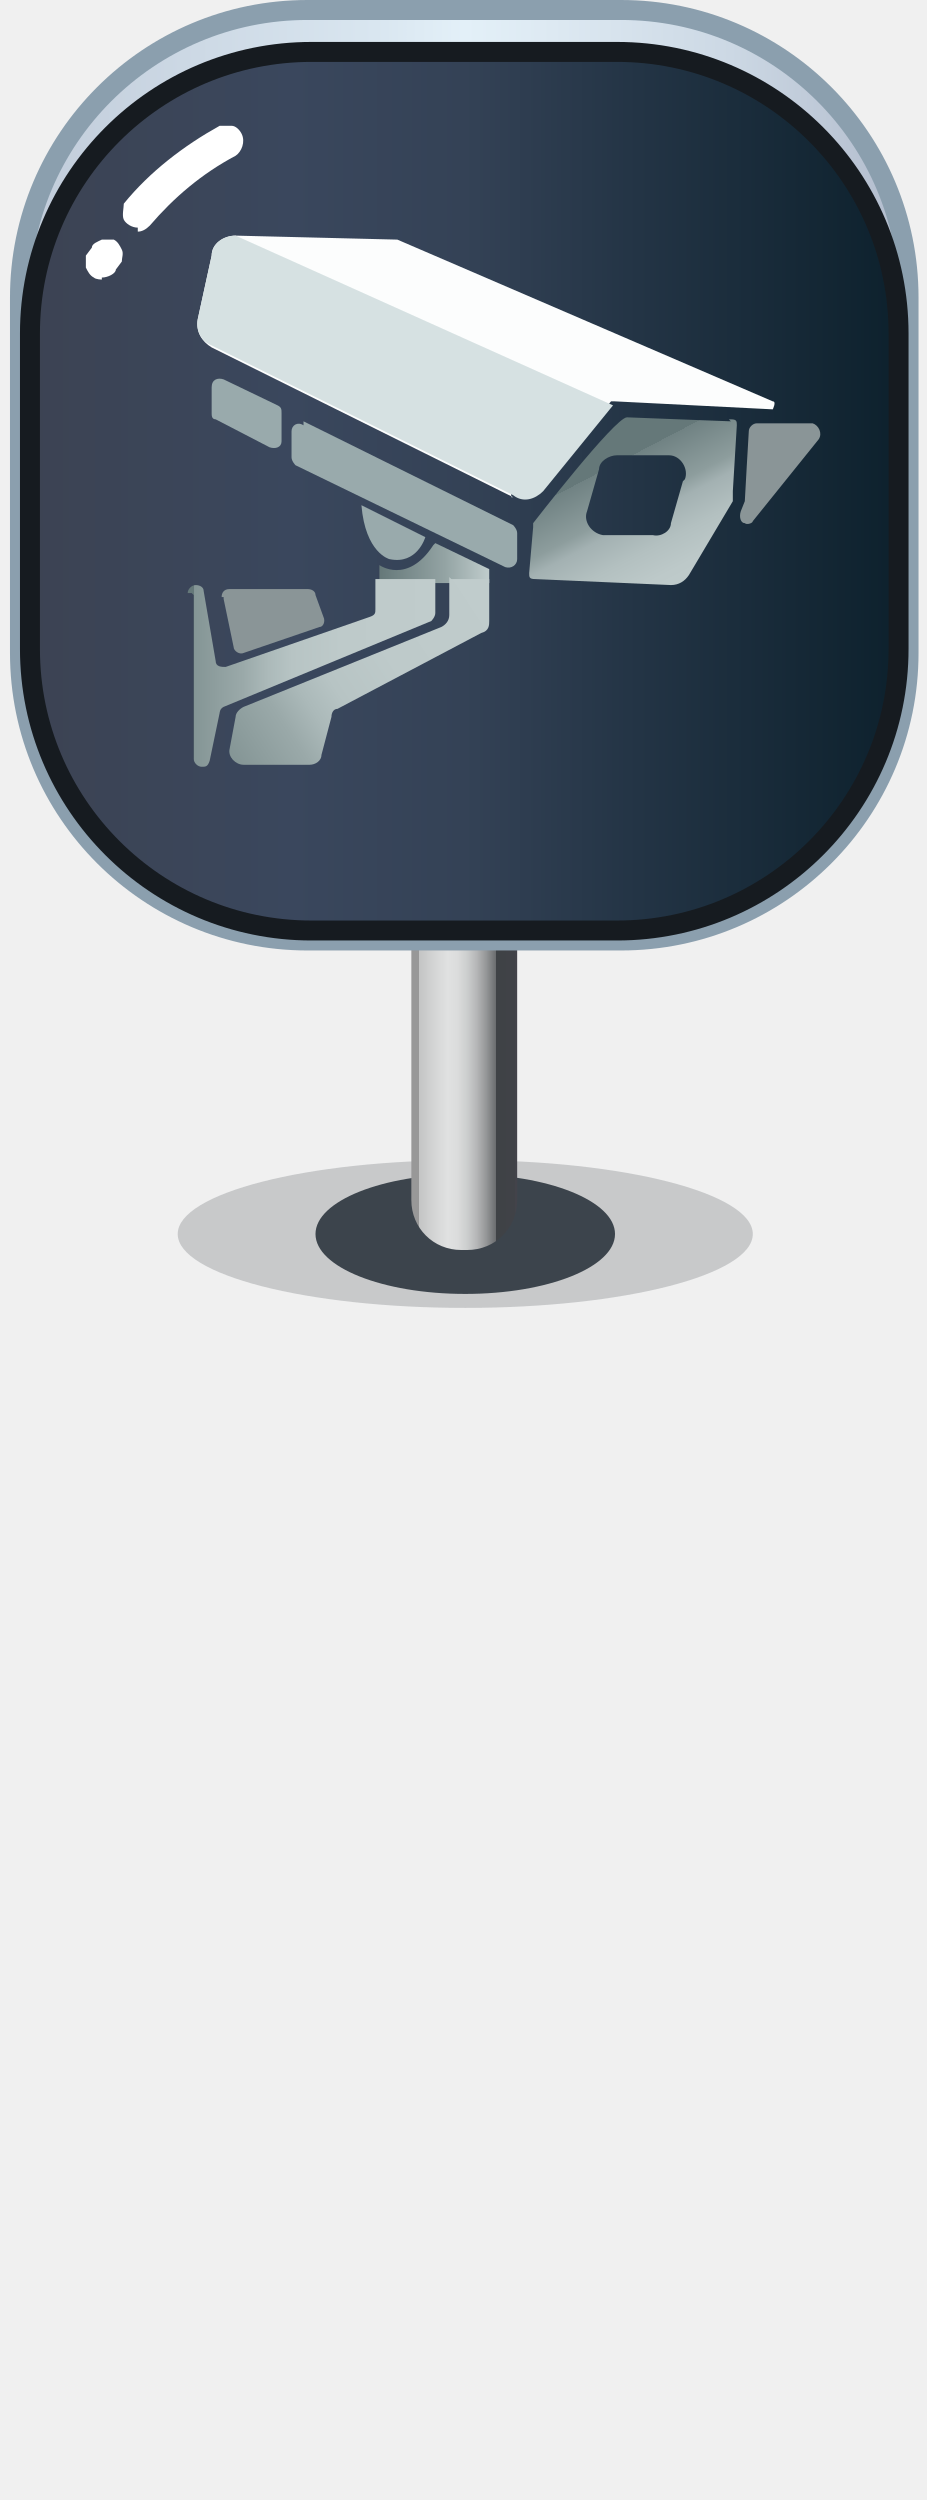
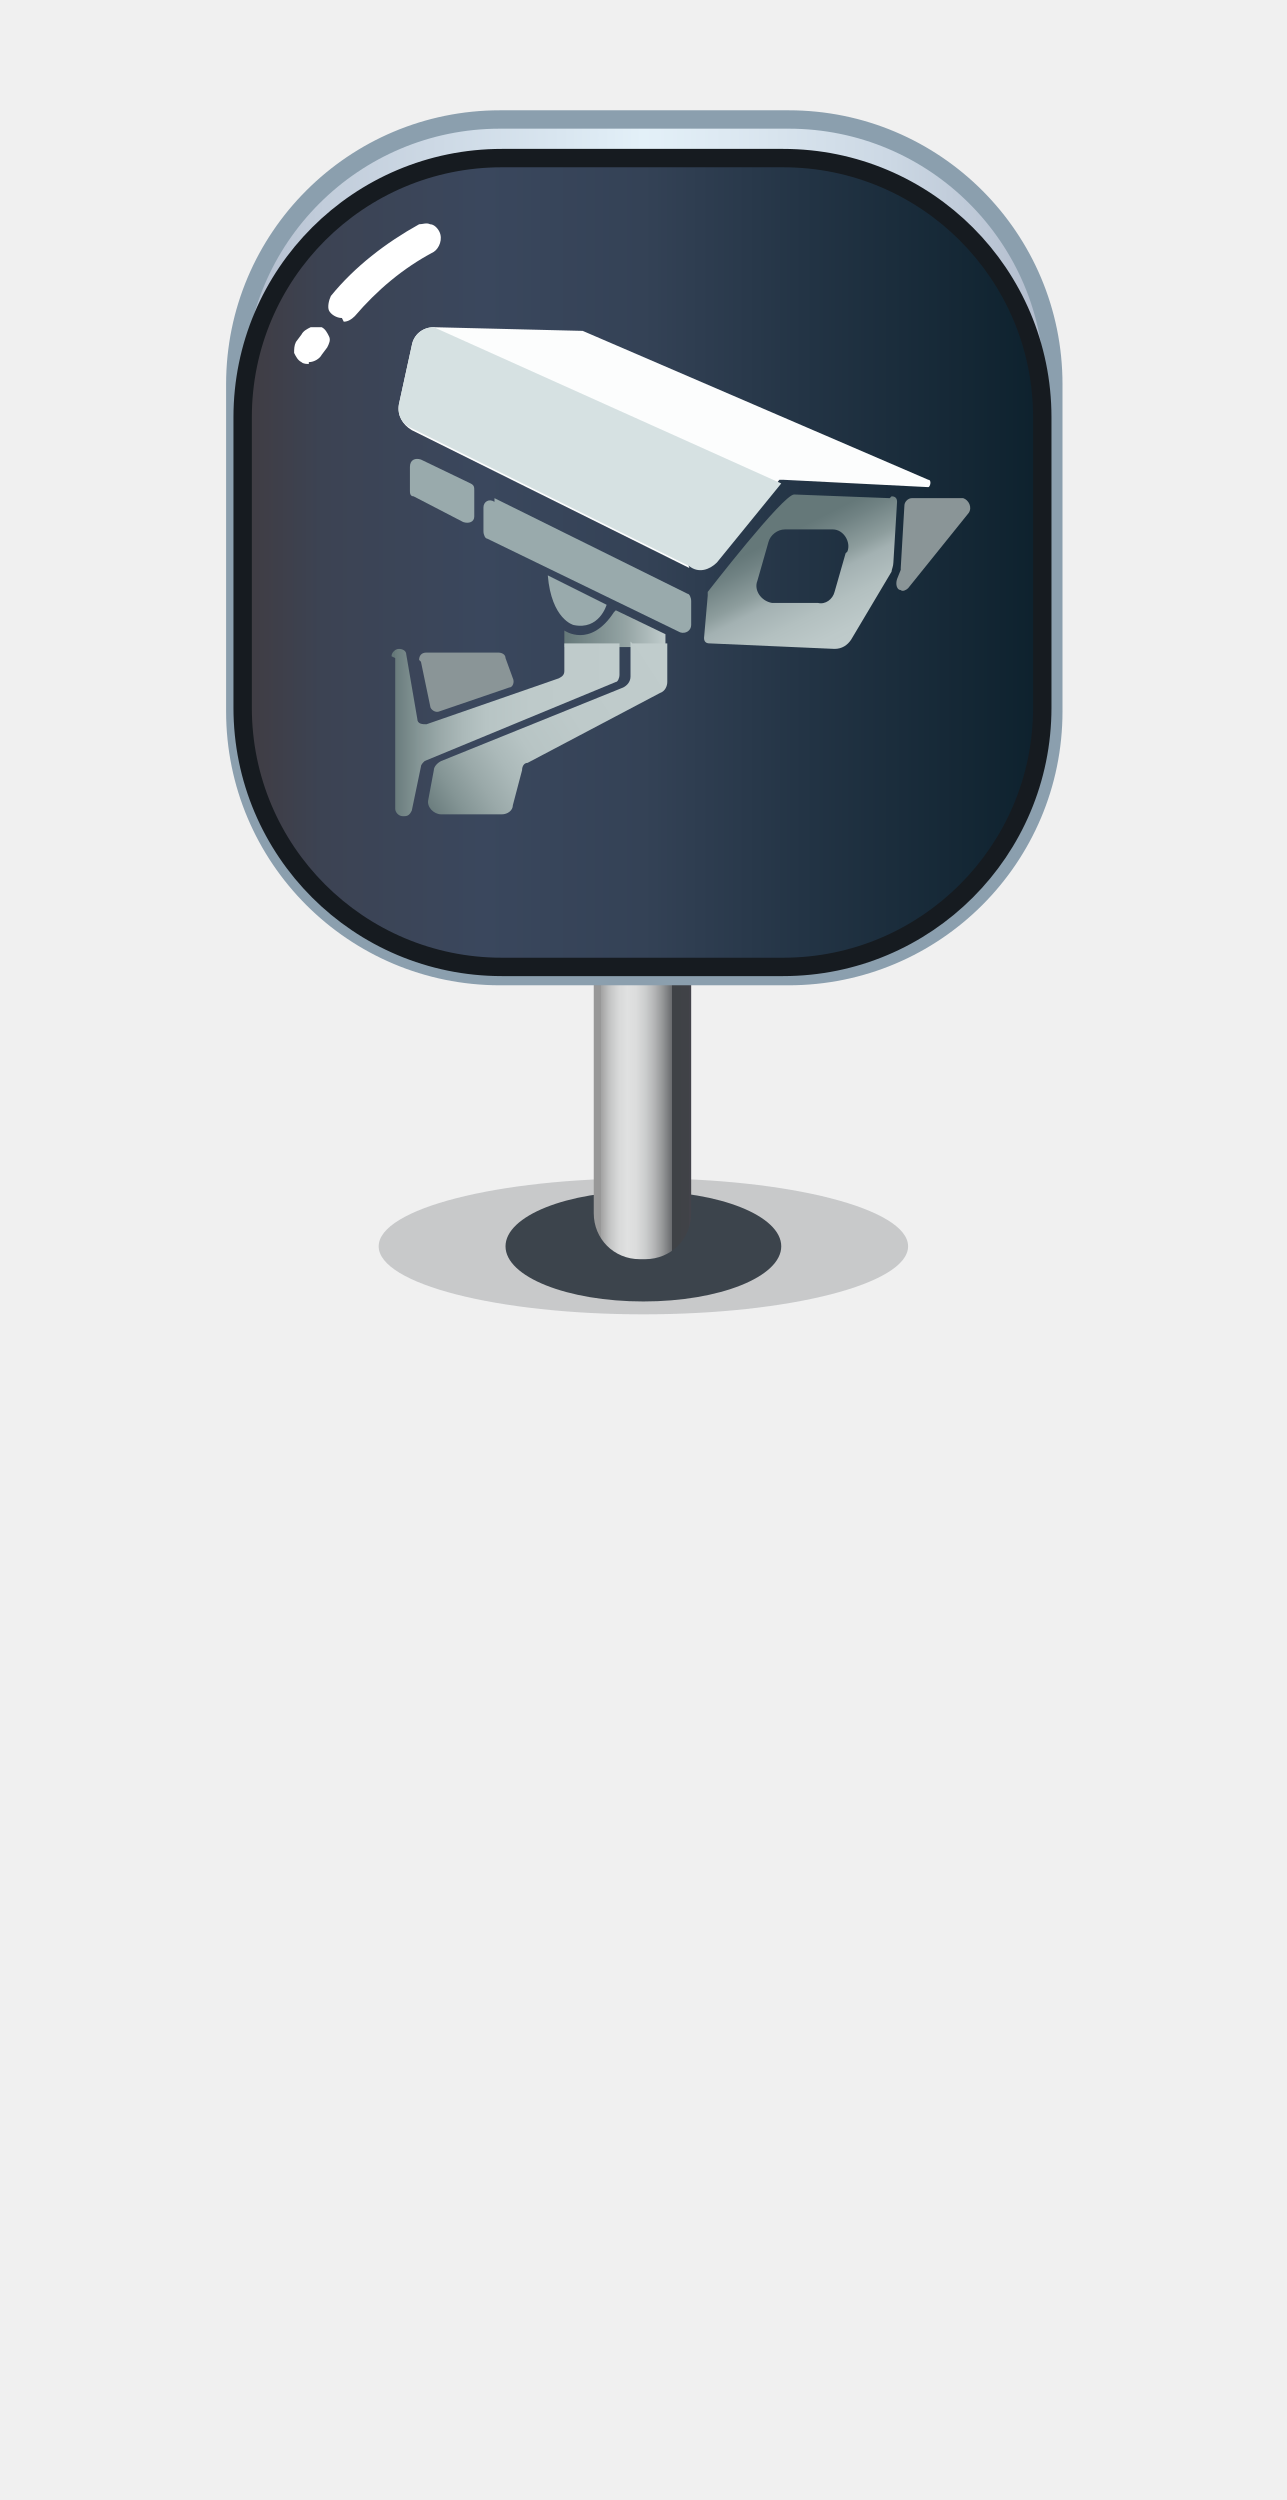
- <svg xmlns="http://www.w3.org/2000/svg" xmlns:xlink="http://www.w3.org/1999/xlink" id="b" width="46.4" height="125.2" viewBox="0 0 46.4 125.2">
+ <svg xmlns="http://www.w3.org/2000/svg" xmlns:xlink="http://www.w3.org/1999/xlink" id="b" width="70" height="136" viewBox="0 0 70 136">
  <defs>
-     <linearGradient id="f" x1="21" y1="77.6" x2="25.8" y2="77.6" gradientTransform="translate(0 128) scale(1 -1)" gradientUnits="userSpaceOnUse">
+     <linearGradient id="f" x1="32.7" y1="56.4" x2="37.5" y2="56.4" gradientUnits="userSpaceOnUse">
      <stop offset="0" stop-color="#989898" />
      <stop offset="0" stop-color="#a3a3a3" />
-       <stop offset="0" stop-color="#c4c5c5" />
+       <stop offset=".1" stop-color="#c4c5c5" />
      <stop offset=".2" stop-color="#d8d9d9" />
      <stop offset=".3" stop-color="#e0e1e1" />
      <stop offset=".4" stop-color="#dbdcdc" />
      <stop offset=".5" stop-color="#cccece" />
      <stop offset=".6" stop-color="#b5b6b7" />
      <stop offset=".7" stop-color="#949697" />
      <stop offset=".8" stop-color="#6a6c6f" />
      <stop offset=".8" stop-color="#3f4246" />
      <stop offset="1" stop-color="#404247" />
      <stop offset="1" stop-color="#43434a" />
    </linearGradient>
-     <linearGradient id="g" x1="1" y1="104.2" x2="45.5" y2="104.2" gradientTransform="translate(0 128) scale(1 -1)" gradientUnits="userSpaceOnUse">
+     <linearGradient id="g" x1="12.8" y1="29.8" x2="57.2" y2="29.8" gradientUnits="userSpaceOnUse">
      <stop offset="0" stop-color="#afbacb" />
-       <stop offset="0" stop-color="#c1ccda" />
+       <stop offset=".1" stop-color="#c1ccda" />
      <stop offset=".4" stop-color="#d9e6f0" />
      <stop offset=".5" stop-color="#e3f0f8" />
      <stop offset=".6" stop-color="#dde9f2" />
      <stop offset=".8" stop-color="#ccd8e4" />
      <stop offset="1" stop-color="#b1bbcc" />
      <stop offset="1" stop-color="#aeb8c9" />
    </linearGradient>
-     <linearGradient id="h" x1="1.5" y1="103.4" x2="45" y2="103.4" gradientTransform="translate(0 128) scale(1 -1)" gradientUnits="userSpaceOnUse">
+     <linearGradient id="h" x1="13.2" y1="30.6" x2="56.8" y2="30.6" gradientUnits="userSpaceOnUse">
      <stop offset="0" stop-color="#403c42" />
-       <stop offset="0" stop-color="#3c4353" />
+       <stop offset=".1" stop-color="#3c4353" />
      <stop offset=".3" stop-color="#3a475d" />
      <stop offset=".5" stop-color="#344256" />
      <stop offset=".7" stop-color="#233445" />
      <stop offset="1" stop-color="#0d212d" />
    </linearGradient>
-     <linearGradient id="j" x1="19" y1="99.8" x2="24.5" y2="99.8" gradientTransform="translate(0 128) scale(1 -1)" gradientUnits="userSpaceOnUse">
+     <linearGradient id="i" x1="30.7" y1="34.2" x2="36.2" y2="34.2" gradientUnits="userSpaceOnUse">
      <stop offset="0" stop-color="#657879" />
      <stop offset=".6" stop-color="#94a4a4" />
      <stop offset="1" stop-color="#c0cccc" />
    </linearGradient>
-     <linearGradient id="k" x1="9.7" y1="94.3" x2="22" y2="94.3" gradientTransform="translate(0 128) scale(1 -1)" gradientUnits="userSpaceOnUse">
+     <linearGradient id="j" x1="21.5" y1="39.7" x2="33.8" y2="39.7" gradientUnits="userSpaceOnUse">
      <stop offset="0" stop-color="#657879" />
      <stop offset="0" stop-color="#6a7c7d" />
-       <stop offset="0" stop-color="#849595" />
+       <stop offset=".1" stop-color="#849595" />
      <stop offset=".2" stop-color="#9aa9a9" />
      <stop offset=".3" stop-color="#abb9b9" />
      <stop offset=".4" stop-color="#b7c4c4" />
      <stop offset=".6" stop-color="#becaca" />
      <stop offset="1" stop-color="#c0cccc" />
    </linearGradient>
-     <linearGradient id="l" x1="11.8" y1="89.7" x2="25" y2="98.3" xlink:href="#k" />
-     <linearGradient id="m" x1="30.9" y1="104.8" x2="34.4" y2="98.1" gradientTransform="translate(0 128) scale(1 -1)" gradientUnits="userSpaceOnUse">
+     <linearGradient id="k" x1="23.5" y1="44.3" x2="36.8" y2="35.7" xlink:href="#j" />
+     <linearGradient id="l" x1="42.5" y1="29.2" x2="45.9" y2="36" gradientUnits="userSpaceOnUse">
      <stop offset="0" stop-color="#657879" />
-       <stop offset="0" stop-color="#708283" />
+       <stop offset=".1" stop-color="#708283" />
      <stop offset=".3" stop-color="#8d9d9d" />
      <stop offset=".4" stop-color="#a3b1b2" />
      <stop offset=".6" stop-color="#b3c0c0" />
      <stop offset=".8" stop-color="#bdc9c9" />
      <stop offset="1" stop-color="#c0cccc" />
    </linearGradient>
  </defs>
  <g id="c">
-     <ellipse id="d" cx="23.3" cy="61.8" rx="14.4" ry="3.7" style="fill:#262d34; isolation:isolate; opacity:.2; stroke-width:0px;" />
-     <ellipse id="e" cx="23.3" cy="61.8" rx="7.5" ry="3" style="fill:#3c444c; stroke-width:0px;" />
-     <path d="m23.3,38.3h0c1.4,0,2.6,1.2,2.6,2.6v19.2c0,1.4-1.1,2.5-2.5,2.5h-.3c-1.4,0-2.5-1.1-2.5-2.5v-19.3c0-1.4,1.2-2.6,2.6-2.6h.1Z" style="fill:url(#f); stroke-width:0px;" />
-     <rect x="1" y=".5" width="44.5" height="46.6" rx="14.4" ry="14.4" style="fill:url(#g); stroke:#8b9fae; stroke-miterlimit:10;" />
-     <rect x="1.5" y="2.6" width="43.5" height="44" rx="14.1" ry="14.1" style="fill:url(#h); stroke:#161b20; stroke-miterlimit:10;" />
-     <path id="i" d="m6.9,11.4c-.3,0-.6-.2-.7-.4s0-.6,0-.8c1.3-1.6,3-2.9,4.8-3.9.2,0,.4,0,.6,0,.2,0,.4.2.5.4.2.4,0,.9-.3,1.1-1.7.9-3.1,2.1-4.3,3.5-.2.2-.4.3-.6.3h0v-.2Zm-1.8,2.6c0,0-.3,0-.4-.1-.2-.1-.3-.3-.4-.5,0-.2,0-.4,0-.6l.3-.4c0-.2.3-.3.5-.4h.6c.2.1.3.3.4.5s0,.4,0,.6l-.3.4c0,.2-.4.4-.7.4h0Z" style="fill:#fff; stroke-width:0px;" />
-     <path d="m25.7,24.9l-15.1-7.5c-.5-.3-.8-.8-.7-1.4l.7-3.2c0-.6.6-1,1.2-1l8.1.2h0l18.8,8.1c.2,0,0,.4,0,.4l-7.9-.4h-.2l-3.5,4.2c-.4.4-1,.6-1.5.3v.3Z" style="fill:#fcfdfd; stroke-width:0px;" />
-     <path d="m10.6,19.5v1.2c0,.1,0,.3.2.3l2.7,1.4c.3.1.6,0,.6-.3v-1.4c0-.2,0-.3-.2-.4l-2.7-1.3c-.3-.1-.6,0-.6.4h0Z" style="fill:#99aaac; stroke-width:0px;" />
-     <path d="m15.2,21.1l10.5,5.2c0,0,.2.2.2.4v1.3c0,.3-.3.5-.6.4l-10.5-5.1c0,0-.2-.2-.2-.4v-1.3c0-.3.3-.5.6-.3v-.2Z" style="fill:#99aaac; stroke-width:0px;" />
-     <path d="m37.9,21.2h2.8c.3.1.5.5.3.8l-3.3,4.1c0,.1-.3.2-.4.1h0c-.2,0-.3-.3-.2-.6l.2-.5h0c0-.1.2-3.5.2-3.5,0-.2.2-.4.4-.4Z" style="fill:#8a9597; stroke-width:0px;" />
-     <path d="m21.8,27.2l2.7,1.3v.7h-5.5v-.9s1.4,1,2.7-1h0Z" style="fill:url(#j); stroke-width:0px;" />
-     <path d="m9.7,29.8v8.2c0,.2.2.4.4.4h0c.2,0,.3,0,.4-.3l.5-2.4c0,0,0-.2.2-.3l10.4-4.3c0,0,.2-.2.2-.4v-1.7h-3v1.5c0,.2,0,.3-.3.4l-7.2,2.5c-.2,0-.5,0-.5-.3l-.6-3.5c0-.2-.2-.3-.4-.3h0c-.2,0-.4.2-.4.4h.2Z" style="fill:url(#k); stroke-width:0px;" />
-     <path d="m11.2,30l.5,2.4c0,.2.3.4.5.3l3.8-1.3c.2,0,.3-.3.2-.5l-.4-1.1c0-.2-.2-.3-.4-.3h-3.9c-.3,0-.4.2-.4.4h.1Z" style="fill:#8a9597; stroke-width:0px;" />
-     <path d="m22.6,29h1.9v2.1c0,.2,0,.5-.4.6l-7.2,3.8c-.2,0-.3.2-.3.4l-.5,1.9c0,.3-.3.5-.6.5h-3.3c-.4,0-.8-.4-.7-.8l.3-1.6c0-.2.2-.4.4-.5l9.9-4c.2-.1.4-.3.4-.6v-1.9h0Z" style="fill:url(#l); stroke-width:0px;" />
-     <path d="m18.1,25.3l3.2,1.6s-.4,1.4-1.8,1.1c0,0-1.2-.3-1.4-2.7Z" style="fill:#99aaac; stroke-width:0px;" />
-     <path d="m36.6,21.1l-5.2-.2h0c-.6,0-4.7,5.3-4.7,5.3v.2l-.2,2.3c0,.2,0,.3.3.3l6.8.3c.4,0,.7-.2.9-.5l2.2-3.7c0-.1,0-.3,0-.5l.2-3.3c0-.2,0-.3-.3-.3h-.1Zm-2.4,3l-.6,2.1c0,.4-.5.7-.9.6h-2.5c-.6-.1-1-.7-.8-1.2l.6-2.1c0-.4.5-.7.9-.7h2.6c.6,0,1,.7.8,1.2h0Z" style="fill:url(#m); stroke-width:0px;" />
-     <path d="m30.7,20.3l-3.5,4.3c-.4.4-1,.6-1.5.2l-15.1-7.5c-.5-.2-.8-.7-.7-1.3l.7-3.2c0-.6.6-1,1.2-1" style="fill:#d6e1e2; stroke-width:0px;" />
-     <rect y=".5" width="46.4" height="124.7" style="fill:rgba(83,90,96,0); stroke-width:0px;" />
+     <rect width="70" height="136" style="opacity:0; stroke-width:0px;" />
+     <ellipse id="d" cx="35" cy="67.8" rx="14.4" ry="3.7" style="fill:#262d34; isolation:isolate; opacity:.2; stroke-width:0px;" />
+     <ellipse id="e" cx="35" cy="67.8" rx="7.5" ry="3" style="fill:#3c444c; stroke-width:0px;" />
+     <path d="m35,44.2h0c1.4,0,2.6,1.2,2.6,2.6v19.2c0,1.4-1.1,2.5-2.5,2.5h-.3c-1.4,0-2.5-1.1-2.5-2.5v-19.3c0-1.4,1.2-2.6,2.6-2.6Z" style="fill:url(#f); stroke-width:0px;" />
+     <rect x="12.8" y="6.5" width="44.5" height="46.6" rx="14.4" ry="14.4" style="fill:url(#g); stroke:#8b9fae; stroke-miterlimit:10; stroke-width:1px;" />
+     <rect x="13.2" y="8.6" width="43.5" height="44" rx="14.1" ry="14.1" style="fill:url(#h); stroke:#161b20; stroke-miterlimit:10; stroke-width:1px;" />
+     <path d="m37.5,30.9l-15.1-7.5c-.5-.3-.8-.8-.7-1.4l.7-3.2c.1-.6.6-1,1.2-1l8.1.2s0,0,0,0l18.8,8.1c.2,0,.1.4,0,.4l-7.9-.4c0,0-.1,0-.2,0l-3.5,4.2c-.4.4-1,.6-1.5.3Z" style="fill:#fcfdfd; stroke-width:0px;" />
+     <path d="m22.3,25.5v1.2c0,.1,0,.3.2.3l2.7,1.4c.3.1.6,0,.6-.3v-1.4c0-.2,0-.3-.2-.4l-2.7-1.3c-.3-.1-.6,0-.6.4Z" style="fill:#99aaac; stroke-width:0px;" />
+     <path d="m26.9,27.1l10.5,5.2c.1,0,.2.2.2.4v1.3c0,.3-.3.5-.6.4l-10.5-5.1c-.1,0-.2-.2-.2-.4v-1.3c0-.3.3-.5.6-.3Z" style="fill:#99aaac; stroke-width:0px;" />
+     <path d="m49.6,27.1h2.8c.3.1.5.5.3.8l-3.3,4.1c-.1.1-.3.2-.4.1h0c-.2,0-.3-.3-.2-.6l.2-.5s0,0,0-.1l.2-3.4c0-.2.2-.4.4-.4Z" style="fill:#8a9597; stroke-width:0px;" />
+     <path d="m33.5,33.2l2.7,1.3v.7h-5.5v-.9s1.4,1,2.7-1Z" style="fill:url(#i); stroke-width:0px;" />
+     <path d="m21.5,35.8v8.2c0,.2.2.4.4.4h.1c.2,0,.3-.1.4-.3l.5-2.4c0-.1.1-.2.2-.3l10.4-4.3c.1,0,.2-.2.2-.4v-1.7s-3,0-3,0v1.5c0,.2-.1.3-.3.4l-7.2,2.5c-.2,0-.5,0-.5-.3l-.6-3.5c0-.2-.2-.3-.4-.3h0c-.2,0-.4.2-.4.4Z" style="fill:url(#j); stroke-width:0px;" />
+     <path d="m22.9,36l.5,2.4c0,.2.3.4.5.3l3.8-1.3c.2,0,.3-.3.2-.5l-.4-1.1c0-.2-.2-.3-.4-.3h-3.9c-.3,0-.4.2-.4.4Z" style="fill:#8a9597; stroke-width:0px;" />
+     <path d="m34.4,35h1.9s0,2.1,0,2.1c0,.2-.1.5-.4.6l-7.2,3.8c-.2,0-.3.2-.3.4l-.5,1.9c0,.3-.3.5-.6.5h-3.3c-.4,0-.8-.4-.7-.8l.3-1.6c0-.2.2-.4.4-.5l9.9-4c.2-.1.4-.3.4-.6v-1.9Z" style="fill:url(#k); stroke-width:0px;" />
+     <path d="m29.8,31.3l3.2,1.6s-.4,1.4-1.8,1.1c0,0-1.2-.3-1.4-2.7Z" style="fill:#99aaac; stroke-width:0px;" />
+     <path d="m48.4,27.1l-5.2-.2s0,0,0,0c-.6,0-4.7,5.3-4.7,5.3,0,0,0,.2,0,.2l-.2,2.3c0,.2.1.3.3.3l6.8.3c.4,0,.7-.2.9-.5l2.2-3.7c0-.1.1-.3.1-.5l.2-3.3c0-.2-.1-.3-.3-.3Zm-2.4,3l-.6,2.1c-.1.4-.5.7-.9.6h-2.5c-.6-.1-1-.7-.8-1.2l.6-2.1c.1-.4.5-.7.9-.7h2.6c.6,0,1,.7.8,1.2Z" style="fill:url(#l); stroke-width:0px;" />
+     <path d="m42.5,26.3l-3.5,4.3c-.4.4-1,.6-1.5.2l-15.1-7.5c-.5-.2-.8-.7-.7-1.3l.7-3.2c.1-.6.6-1,1.2-1" style="fill:#d6e1e2; stroke-width:0px;" />
+     <path id="m" d="m18.6,17.3c-.3,0-.6-.2-.7-.4s0-.6.1-.8c1.3-1.6,3-2.9,4.8-3.9.2,0,.4-.1.6,0,.2,0,.4.2.5.4.2.4,0,.9-.3,1.1-1.7.9-3.1,2.1-4.3,3.5-.2.2-.4.3-.6.3h0Zm-1.8,2.5c-.1,0-.3,0-.4-.1-.2-.1-.3-.3-.4-.5,0-.2,0-.4.1-.6l.3-.4c.1-.2.3-.3.5-.4.2,0,.4,0,.6,0,.2.1.3.3.4.5s0,.4-.1.6l-.3.4c-.1.2-.4.4-.7.4h0Z" style="fill:#fff; stroke-width:0px;" />
  </g>
</svg>
